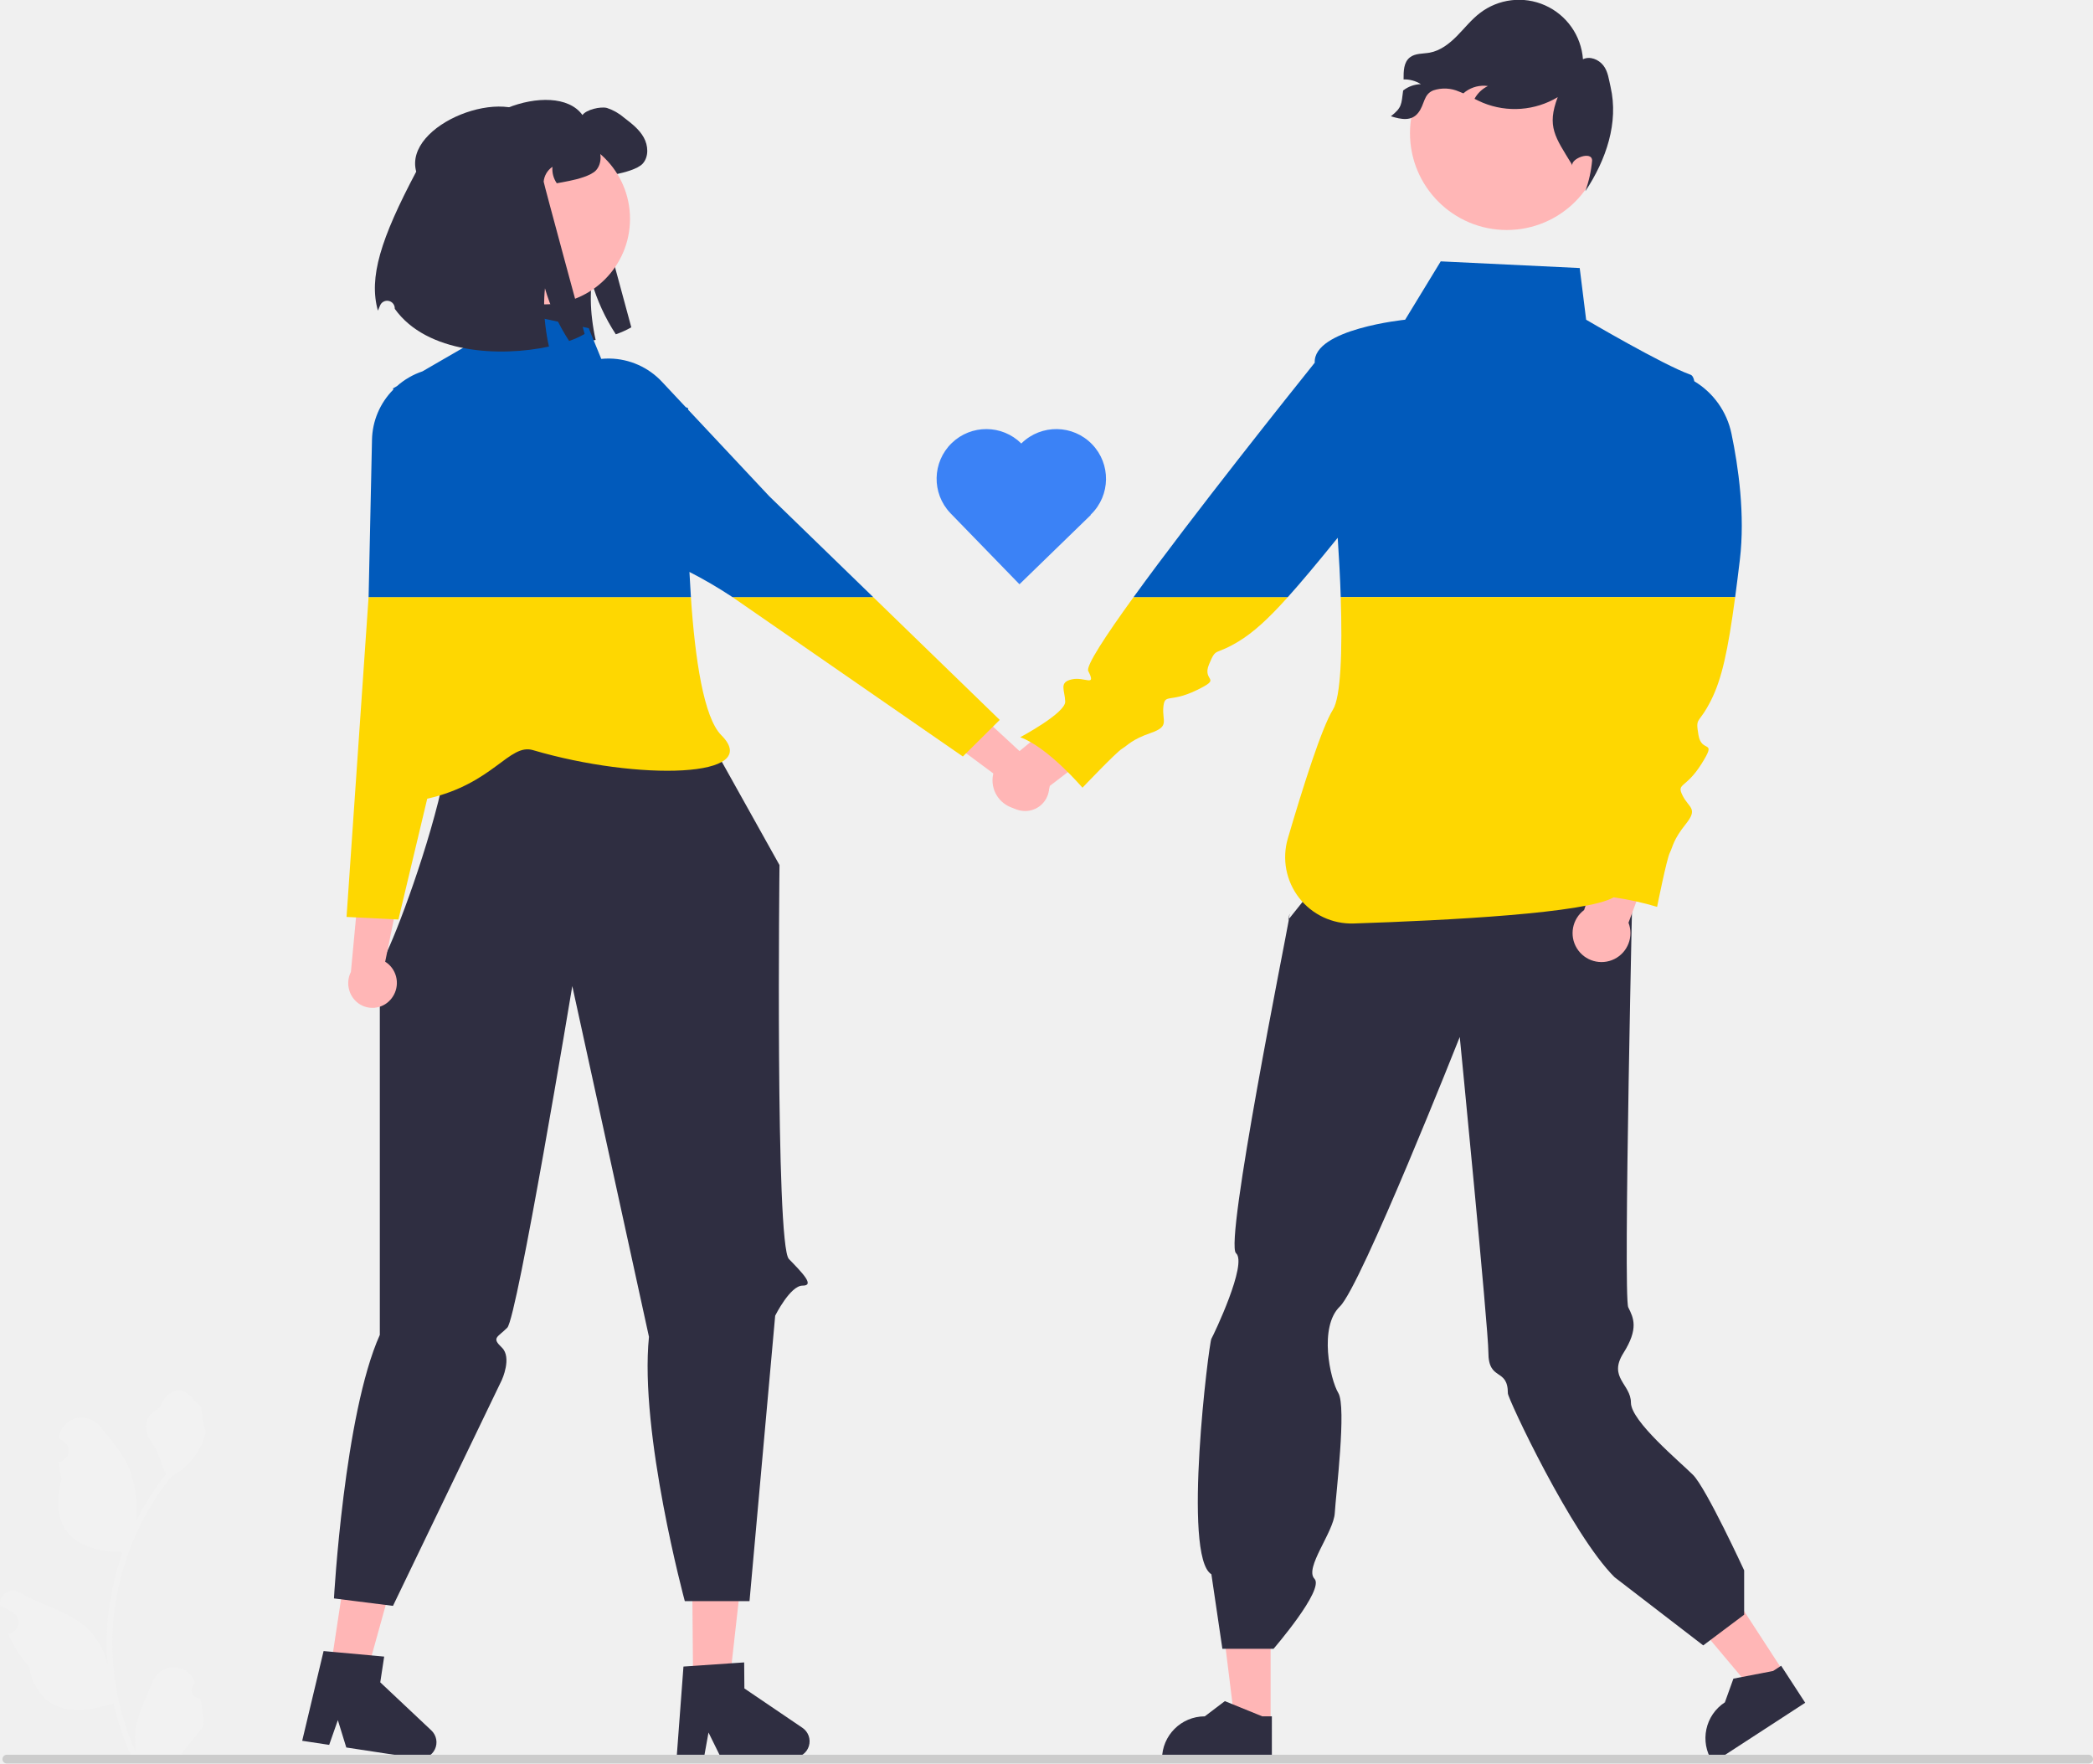
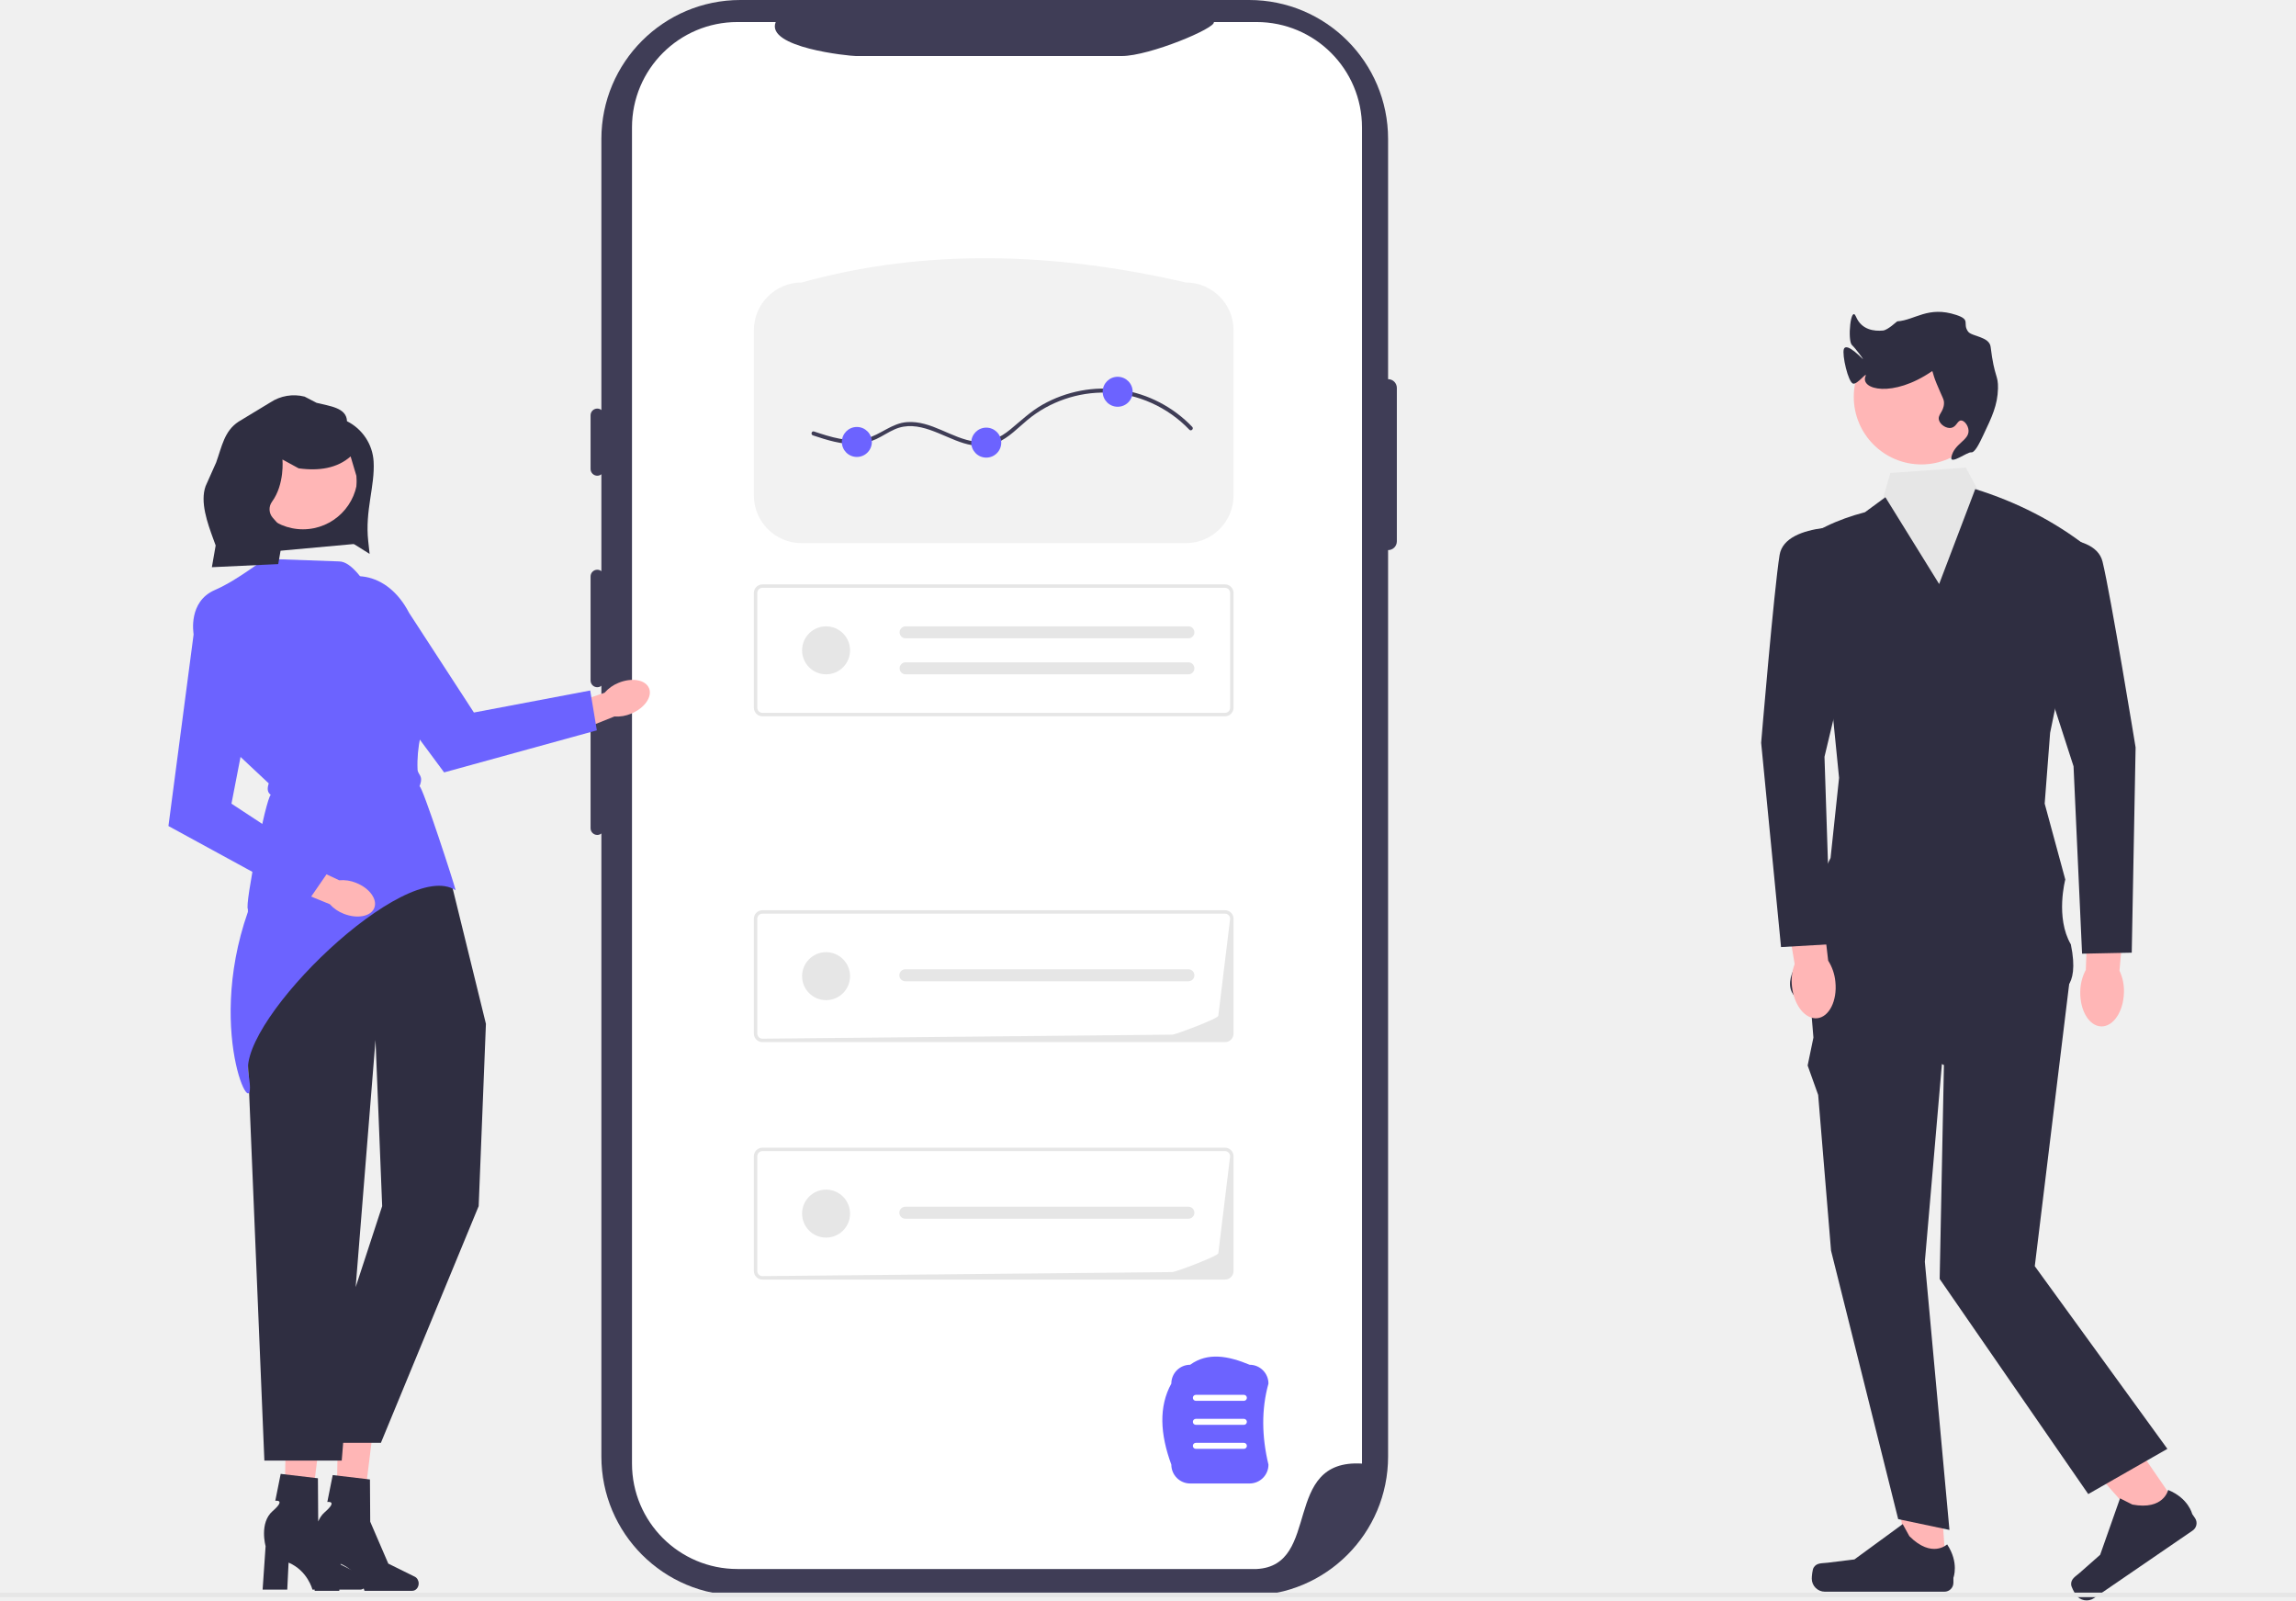
- <svg xmlns="http://www.w3.org/2000/svg" data-name="Layer 1" width="567.338" height="478.016" viewBox="0 0 567.338 478.016">
-   <path d="M441.806,255.712c-3.529-12.867,24.936-23.901,32.41-13.539,1.039-1.473,4.881-2.368,6.643-1.916a13.744,13.744,0,0,1,4.691,2.675c1.988,1.527,4.049,3.109,5.269,5.305,1.229,2.187,1.419,5.17-.235,7.068-1.311,1.509-5.179,2.485-7.149,2.883-1.374.28-2.531.506-3.525.669a6.739,6.739,0,0,1-1.175-4.456,5.47,5.47,0,0,0-2.386,4.013c-.027.334,11.108,41.304,11.108,41.304a24.287,24.287,0,0,1-4.203,1.889,52.848,52.848,0,0,1-6.553-14.28,45.762,45.762,0,0,0,.127,10.168,55.948,55.948,0,0,0,.958,5.631c-13.232,2.856-33.133,1.916-41.792-10.231l-.004-.151a2.067,2.067,0,0,0-3.993-.721c-.21.536-.403 1-.576,1.369C428.9,284.371,432.163,273.932,441.806,255.712Z" transform="translate(-316.3312 -210.9919)" fill="#2f2e41" />
-   <polygon points="187.875 456.283 197.734 456.2 202.098 417.287 187.548 417.41 187.875 456.283" fill="#ffb6b6" />
-   <path d="M533.853,679.343,518.108,668.663l-.059-7.055-3.386.227-10.496.724-2.573.171-1.868,24.935,7.396-.067,1.26-6.991,3.431,6.956,19.601-.164a4.408,4.408,0,0,0,2.439-8.055Z" transform="translate(-316.3312 -210.9919)" fill="#2f2e41" />
-   <polygon points="89.571 452.439 99.318 453.92 109.798 416.192 95.412 414.006 89.571 452.439" fill="#ffb6b6" />
-   <path d="M433.261,680.048l-13.853-13.042,1.06-6.975-3.379-.313-10.477-.95-2.568-.239-5.798,24.323,7.313,1.107,2.353-6.703,2.285,7.412,19.379,2.947a4.408,4.408,0,0,0,3.685-7.566Z" transform="translate(-316.3312 -210.9919)" fill="#2f2e41" />
-   <path d="M499.672,395.413l27.953,50.064s-1.166,102.965,2.549,106.784,7.078,7.244,3.715,7.213-7.434,8.153-7.434,8.153l-6.957,77.364h-17.543s-12.344-45.623-9.713-71.64l-20.782-95.077S456.528,568.188,453.837,570.879s-4.314,2.672-1.484,5.372,0,8.808,0,8.808l-29.498,61.221-16-2.018s2.774-49.979,12.433-71.435V471.432c-.728,8.693,33.303-79.296,12.493-72.691C438.365,396.651,499.672,395.413,499.672,395.413Z" transform="translate(-316.3312 -210.9919)" fill="#2f2e41" />
-   <path d="M422.318,481.805a6.821,6.821,0,0,0-.702-9.488,6.544,6.544,0,0,0-.876-.634l4.751-23.317-10.984-6.574-3.055,32.646a6.802,6.802,0,0,0,1.568,8.155,6.51,6.51,0,0,0,9.183-.651Q422.262,481.874,422.318,481.805Z" transform="translate(-316.3312 -210.9919)" fill="#ffb6b6" />
-   <path d="M593.233,430.754a6.821,6.821,0,0,1-5.816-7.529,6.543,6.543,0,0,1,.228-1.057l-19.113-14.177,3.782-12.229,24.082,22.251a6.802,6.802,0,0,1,4.281,7.116,6.51,6.51,0,0,1-7.268,5.651Q593.321,430.767,593.233,430.754Z" transform="translate(-316.3312 -210.9919)" fill="#ffb6b6" />
-   <circle cx="147.594" cy="59.322" r="23.183" fill="#ffb6b6" />
-   <path d="M437.826,245.399" transform="translate(-316.3312 -210.9919)" fill="#2f2e41" />
-   <polygon points="483.533 453.271 475.415 458.549 451.193 429.75 463.174 421.96 483.533 453.271" fill="#ffb6b6" />
-   <path d="M805.657,672.546,780.694,688.777l-.205-.316a11.59,11.59,0,0,1,3.398-16.034l.001-0,2.31-6.424,10.757-2.072,2.179-1.417Z" transform="translate(-316.3312 -210.9919)" fill="#2f2e41" />
-   <polygon points="344.417 467.102 334.734 467.101 330.128 429.753 344.419 429.754 344.417 467.102" fill="#ffb6b6" />
-   <path d="M661.089,688.195l-29.776-.001v-.377a11.59,11.59,0,0,1,11.59-11.589h.001l5.439-4.126,10.148,4.127,2.599 0Z" transform="translate(-316.3312 -210.9919)" fill="#2f2e41" />
-   <path d="M760.974,447.632l-86.829,1.909-8.607,10.758s.744-3.793.082.373-17.414,87.23-14.247,90.016-6.004,22.02-6.678,23.193-7.933,59.07,0,63.831l2.98,20.209h13.866s13.891-16.075,11.095-18.989,5.2-12.604,5.505-17.8,3.225-28.764.963-32.542-5.319-17.96.418-23.458,32.498-73.057,32.498-73.057,7.776,79.202,7.758,85.421c-.024,8.088,5.287,4.085,5.287,11.185,0,1.434,17.294,38.303,28.916,49.827l24.035,18.488,11.093-8.32v-12.018s-10.28-22.298-13.866-25.884-16.827-14.563-16.827-19.584-6.233-6.77-2.041-13.426,2.758-9.525,1.324-12.394,1.286-120.415,1.286-120.415Z" transform="translate(-316.3312 -210.9919)" fill="#2f2e41" />
-   <circle cx="408.437" cy="36.107" r="26.238" fill="#ffb6b6" />
-   <path d="M745.729,457.66l7.386-22.233,13.289,2.447-8.645,23.228a7.843,7.843,0,1,1-12.03-3.442Z" transform="translate(-316.3312 -210.9919)" fill="#ffb6b6" />
-   <path d="M592.555,414.694l18.096-14.878,9.942,9.152L600.901,424.017a7.843,7.843,0,1,1-8.346-9.323Z" transform="translate(-316.3312 -210.9919)" fill="#ffb6b6" />
-   <path d="M693.353,242.509c2.829.878,5.556,1.396,7.395-.924s1.359-4.973,4.095-6.092a9.679,9.679,0,0,1,6.989.324c.398.148.786.314,1.165.481.213-.185.425-.36.656-.527a8.337,8.337,0,0,1,6-1.461,8.18,8.18,0,0,0-3.633,3.467c.758.379,1.525.758,2.302,1.082a22.697,22.697,0,0,0,20.254-1.535c-3.032,7.987-.675,10.834,3.772,18.128l.176.425c-.444-1.913,5.371-4.123,5.371-1.35a33.125,33.125,0,0,1-1.849,8.32c5.704-8.588,9.069-18.636,6.859-28.278-.471-2.024-.684-4.197-1.969-5.842-1.285-1.636-3.651-2.598-5.519-1.673a17.396,17.396,0,0,0-27.992-12.48c-2.311,1.784-4.132,4.123-6.194,6.203s-4.502,3.975-7.386,4.493c-1.83.324-3.892.129-5.352,1.285-1.692,1.34-1.71,3.698-1.701,5.963a8.327,8.327,0,0,1,4.687,1.285,8.148,8.148,0,0,0-4.733,1.664.508.508,0,0,0-.074.055C696.172,239.328,696.375,240.133,693.353,242.509Z" transform="translate(-316.3312 -210.9919)" fill="#2f2e41" />
-   <path d="M370.59,671.321a2.269,2.269,0,0,1-1.645-3.933l.155-.618q-.031-.074-.062-.148a6.094,6.094,0,0,0-11.241.042c-1.839,4.428-4.179,8.864-4.756,13.546a18.029,18.029,0,0,0,.316,6.2,72.281,72.281,0,0,1-6.575-30.021,69.764,69.764,0,0,1,.433-7.783q.358-3.178.995-6.31a73.119,73.119,0,0,1,14.5-30.99,19.459,19.459,0,0,0,8.093-8.397,14.843,14.843,0,0,0,1.35-4.056c-.394.052-1.486-5.949-1.188-6.317-.549-.833-1.532-1.247-2.131-2.06-2.982-4.043-7.091-3.337-9.236,2.157-4.582,2.313-4.627,6.148-1.815,9.837,1.789,2.347,2.035,5.522,3.604,8.035-.162.207-.329.407-.491.614a73.591,73.591,0,0,0-7.681,12.169,30.592,30.592,0,0,0-1.826-14.21c-1.748-4.217-5.025-7.769-7.91-11.415a6.279,6.279,0,0,0-11.184,3.083q-.009.081-.017.161.643.363,1.259.77a3.078,3.078,0,0,1-1.241,5.602l-.063.01a30.626,30.626,0,0,0,.807,4.579c-3.702,14.316,4.29,19.53,15.701,19.764.252.129.497.258.749.381a75.115,75.115,0,0,0-4.043,19.028,71.243,71.243,0,0,0,.052,11.503l-.019-.136a18.826,18.826,0,0,0-6.427-10.87c-4.946-4.063-11.933-5.559-17.268-8.824a3.533,3.533,0,0,0-5.411,3.437l.022.143a20.677,20.677,0,0,1,2.319,1.117q.643.363,1.259.77a3.078,3.078,0,0,1-1.241,5.602l-.063.01c-.045.006-.084.013-.129.019a30.654,30.654,0,0,0,5.639,8.829c2.315,12.497,12.256,13.683,22.89,10.044h.006a75.093,75.093,0,0,0,5.044,14.726h18.02c.065-.2.123-.407.181-.607a20.474,20.474,0,0,1-4.986-.297c1.337-1.641,2.674-3.294,4.011-4.935a1.121,1.121,0,0,0,.084-.097c.678-.84,1.363-1.673,2.041-2.512l0-.001a29.99,29.99,0,0,0-.879-7.64Z" transform="translate(-316.3312 -210.9919)" fill="#f2f2f2" />
-   <path d="M316.999,687.818a1.186,1.186,0,0,0,1.19,1.19h564.29a1.19,1.19,0,1,0,0-2.38h-564.29A1.187,1.187,0,0,0,316.999,687.818Z" transform="translate(-316.3312 -210.9919)" fill="#ccc" />
-   <path d="M503.213,366.022c.111,2.279.242,4.56.394,6.82h11.261l-.161-.111A121.192,121.192,0,0,0,503.213,366.022Z" transform="translate(-316.3312 -210.9919)" fill="none" />
-   <path d="M410.267,459.537l14.065.698,7.806-32.744c17.946-4.035,22.203-15.069,28.655-13.17,28.622,8.426,62.638,7.533,51.062-4.042-4.746-4.746-7.11-20.5-8.248-37.437h-87.366Z" transform="translate(-316.3312 -210.9919)" fill="#fed701" />
-   <polygon points="198.537 161.851 260.993 205.057 270.992 195.141 236.689 161.851 198.537 161.851" fill="#fed701" />
-   <path d="M524.86,345.514,502.855,322.038c.007-.246.012-.386.012-.386l-.671-.317-6.401-6.829a19.867,19.867,0,0,0-14.211-6.326,20.389,20.389,0,0,0-2.273.092l-3.397-8.322-28.416-6.028-5.642,11.357-11.017,6.378a19.901,19.901,0,0,0-6.907,3.999l-1.076.623.08.327a19.838,19.838,0,0,0-5.77,13.604l-.914,42.49-.01.142h87.366c-.152-2.26-.283-4.541-.394-6.82a121.192,121.192,0,0,1,11.495,6.709l.161.111h38.152Z" transform="translate(-316.3312 -210.9919)" fill="#015abb" />
-   <path d="M611.318,392.877c2.271,4.488-.919,1.46-4.488,2.271-3.569.811-1.839,2.92-1.758,6.029s-12.194,9.652-12.194,9.652c7.489,2.677,16.87,13.681,16.87,13.681s9.085-9.571,10.734-10.571c1.649-1,2.569-2.46,7.787-4.272,5.218-1.811,3.028-3.19,3.407-7.029.379-3.839,1.649-1,8.976-4.542s1.379-2.19,3.407-7.029c2.028-4.84,1.379-2.19,7.976-6.191,3.965-2.405,7.904-5.937,13.384-12.033H623.607C615.895,383.496,610.644,391.544,611.318,392.877Z" transform="translate(-316.3312 -210.9919)" fill="#fed701" />
-   <path d="M787.938,362.778c1.465-12.211-.388-25.251-2.272-34.267a21.716,21.716,0,0,0-10.058-14.167c-.191-.979-.531-1.606-1.052-1.791-7.458-2.651-28.277-14.899-28.277-14.899l-1.745-14.006L706.86,281.837l-9.64,15.816s-24.972,2.51-24.509,11.652c-6.048,7.543-32.968,41.249-49.104,63.538h41.813c3.637-4.046,7.953-9.219,13.41-15.949.037-.046.072-.093.109-.139.367,5.456.649,10.914.817,16.088H786.67C787.076,369.808,787.494,366.474,787.938,362.778Z" transform="translate(-316.3312 -210.9919)" fill="#015abb" />
-   <path d="M786.67,372.843H679.756c.477,14.703.022,27.101-2.118,30.515-3.004,4.792-8.089,20.829-12.222,34.91a17.995,17.995,0,0,0,17.859,23.046c25.642-.845,63.164-2.802,70.477-7.093a81.014,81.014,0,0,1,11.758,2.584s2.588-12.94,3.45-14.665c.863-1.725.863-3.45,4.313-7.764,3.451-4.313.863-4.313-.863-7.764-1.725-3.45.863-1.725,5.176-8.626,4.313-6.901,0-2.588-.863-7.764-.863-5.176,0-2.588,3.451-9.489C783.033,395.016,784.708,387.513,786.67,372.843Z" transform="translate(-316.3312 -210.9919)" fill="#fed701" />
-   <path d="M429.153,257.519c-3.529-12.867,24.936-23.901,32.41-13.539,1.039-1.473,4.881-2.368,6.643-1.916a13.744,13.744,0,0,1,4.691,2.675c1.988,1.527,4.049,3.109,5.269,5.305,1.229,2.187,1.419,5.17-.235,7.068-1.311,1.509-5.179,2.485-7.149,2.883-1.374.28-2.531.506-3.525.669a6.739,6.739,0,0,1-1.175-4.456,5.47,5.47,0,0,0-2.386,4.013c-.027.334,11.108,41.304,11.108,41.304a24.287,24.287,0,0,1-4.203,1.889,52.848,52.848,0,0,1-6.553-14.28,45.762,45.762,0,0,0,.127,10.168,55.95,55.95,0,0,0,.958,5.631c-13.232,2.856-33.133,1.916-41.792-10.231l-.004-.151a2.067,2.067,0,0,0-3.993-.721c-.21.536-.403 1-.576,1.369C416.247,286.179,419.51,275.74,429.153,257.519Z" transform="translate(-316.3312 -210.9919)" fill="#2f2e41" />
-   <path d="M593.272,331.109l0,0c-.034.033-.065.067-.098.1a13.472,13.472,0,0,0-18.874-.102l0,0a13.472,13.472,0,0,0-.401,18.921l-.003.003.126.13,0,0,18.649,19.202L612.003,350.587l-.054-.055c.032-.031.066-.06.099-.091l0,0a13.474,13.474,0,0,0,.278-19.054l0,0A13.474,13.474,0,0,0,593.272,331.109Z" transform="translate(-316.3312 -210.9919)" fill="#3b82f6" />
+ <svg xmlns="http://www.w3.org/2000/svg" width="851.034" height="593.126" viewBox="0 0 851.034 593.126">
+   <g>
+     <polygon points="106.029 527.613 119.193 527.924 114.22 567.999 105.3 567.789 106.029 527.613" fill="#ffb6b6" />
+     <path d="M135.904,586.399l-0-0c0-1.088-.566-2.072-1.44-2.504l-9.824-4.853-6.698-15.535-.101-15.651-13.802-1.623-1.996,9.97s4.11-.613-.964,3.792c-5.074,4.405-2.631,13.024-2.631,13.024l-1.107,16.109h9.134l.49-10.018c7.104,3.014,8.846,10.018,8.846,10.018h17.706c1.319,0,2.389-1.222,2.389-2.729h0l0-0Z" fill="#2f2e41" />
+   </g>
+   <g>
+     <polygon points="125.311 528.054 138.475 528.365 133.503 568.44 124.583 568.23 125.311 528.054" fill="#ffb6b6" />
+     <path d="M155.187,586.84l-0-0c0-1.088-.566-2.072-1.44-2.504l-9.824-4.853-6.698-15.535-.101-15.651-13.802-1.623-1.996,9.97s4.11-.613-.964,3.792c-5.074,4.405-2.631,13.024-2.631,13.024l-1.107,16.109h9.134l.49-10.018c7.104,3.014,8.846,10.018,8.846,10.018h17.706c1.319,0,2.389-1.222,2.389-2.729h0l0-0Z" fill="#2f2e41" />
+   </g>
+   <path d="M110.215,292.991h0l-14.923,35.633c-4.975,11.878-6.551,24.905-4.553,37.626l7.253,175.054h28.677l12.517-155.886,2.47,61.577-28.708,87.732h28.235l36.242-87.733,2.687-67.555-12.876-52.422-57.02-34.028h0Z" fill="#2f2e41" />
+   <g>
+     <path id="b-2556" d="M514.509,140.519h0V51.514C514.509,23.063,491.446,0,462.996,0h-188.574c-28.45-0-51.514,23.063-51.514,51.513v488.291c0,28.45,23.063,51.514,51.514,51.514h188.573c28.45,0,51.514-23.063,51.514-51.514V203.875h0c1.792,0,3.245-1.453,3.245-3.245l.002-56.866c0-1.792-1.453-3.245-3.245-3.245l-0,0Z" fill="#3f3d56" />
+     <path id="c-2557" d="M504.836,47.23v495.189c-30.105-1.849-14.792,37.818-39.056,39.064h-192.443c-21.579,.003-39.075-17.486-39.082-39.064V47.23c.006-21.578,17.502-39.066,39.08-39.064h14.192c-3.865,9.505,27.328,12.597,29.719,12.6h98.559c10.26-.013,35.014-10.385,34.113-12.6h15.854c21.57,.004,39.056,17.486,39.064,39.056l0,.007h-0Z" fill="#fff" />
+     <g>
+       <path d="M221.39,151.421c-1.372,0-2.488,1.116-2.488,2.488v19.907c0,1.372,1.116,2.488,2.488,2.488s2.488-1.116,2.488-2.488v-19.907c0-1.372-1.116-2.488-2.488-2.488Z" fill="#3f3d56" />
+       <path d="M221.39,211.144c-1.372,0-2.488,1.116-2.488,2.488v38.571c0,1.372,1.116,2.488,2.488,2.488s2.488-1.116,2.488-2.488v-38.571c0-1.372-1.116-2.488-2.488-2.488Z" fill="#3f3d56" />
+       <path d="M221.39,265.889c-1.372,0-2.488,1.116-2.488,2.488v38.571c0,1.372,1.116,2.488,2.488,2.488s2.488-1.116,2.488-2.488v-38.571c0-1.372-1.116-2.488-2.488-2.488Z" fill="#3f3d56" />
+     </g>
+   </g>
+   <g>
+     <polygon points="808.331 559.842 796.522 567.931 759.701 526.233 777.13 514.295 808.331 559.842" fill="#ffb6b6" />
+     <path d="M767.691,587.29h0c.057,.871,1.232,3.003,1.725,3.723h0c1.516,2.213,4.54,2.778,6.753,1.262l36.568-25.053c1.51-1.034,1.895-3.097,.861-4.607l-1.043-1.522s-1.326-5.815-8.914-8.903c0,0-1.603,7.587-13.259,5.409l-4.571-2.298-7.367,20.913-7.494,6.614c-1.64,1.447-3.401,2.28-3.26,4.462l-0,0,0,0Z" fill="#2f2e41" />
+   </g>
+   <g>
+     <polygon points="721.269 581.316 706.956 581.314 700.147 526.105 717.667 528.287 721.269 581.316" fill="#ffb6b6" />
+     <path d="M672.23,580.991h0c-.446,.751-.681,3.173-.681,4.046h0c0,2.683,2.175,4.858,4.858,4.858h44.327c1.83,0,3.314-1.484,3.314-3.314v-1.845s2.193-5.547-2.322-12.383c0,0-5.611,5.353-13.995-3.031l-2.472-4.479-17.897,13.089-9.92,1.221c-2.17,.267-4.094-.041-5.211,1.839h-0v0Z" fill="#2f2e41" />
+   </g>
+   <path id="d-2558" d="M671.085,371.505l1.077,13.019-2.143,10.353,3.903,10.915,4.774,57.71,24.884,99.498,19,4-9.121-99.387,7.075-81.978-49.449-14.13Z" fill="#2f2e41" />
+   <path id="e-2559" d="M751.825,314.985l-72.666,1.009-8.074,55.508,49.449,23.213-1.577,79.276,55.071,79.72,29.331-16.758-49.149-67.7,13.763-112.89-16.148-41.378h0Z" fill="#2f2e41" />
+   <path id="f-2560" d="M698.034,184.487l-12.82,16.453,6.056,126.155,47.434-1.009,8.074-110.007-10.092-28.259-3.652-6.333-4.367-8.2-28,2-2.633,9.2h-0Z" fill="#e6e6e6" />
+   <path id="g-2561" d="M679.103,262.504l2.564,25.783-3.15,29.67-3.937,8.044-9,32s-9.185,13.994,11,15,86.346-5.541,86.346-5.541c0,0,8.249-.203,4.654-17.459-5.807-9.98-2.063-24.044-2.063-24.044l-7.637-28.136,2.018-26.24,14.13-68.629c-12.549-9.862-26.604-16.92-41.884-21.7l-13.383,35.19-19.925-32.162-7.569,5.551c-10.209,2.677-19.194,6.794-26.3,13.12l14.136,59.553Z" fill="#2f2e41" />
+   <path id="h-2562" d="M439.546,201.291h-142.435c-9.763-.011-17.675-7.923-17.686-17.686v-61.225c.011-9.763,7.923-17.675,17.686-17.686,45.45-12.592,93.118-11.412,142.435,0,9.763,.012,17.674,7.923,17.685,17.686v61.225c-.011,9.763-7.922,17.674-17.685,17.686h-0Z" fill="#f2f2f2" />
+   <g id="i" transform="translate(0 -32.533)">
+     <path id="j-2563" d="M454.057,297.99h-171.456c-1.753-.002-3.173-1.422-3.175-3.175v-42.53c.002-1.753,1.422-3.173,3.175-3.175h171.456c1.753,.002,3.173,1.422,3.175,3.175v42.531c-.002,1.753-1.422,3.173-3.175,3.175v-.001Zm-171.456-47.61c-1.052,.001-1.904,.853-1.905,1.905v42.531c.001,1.052,.853,1.904,1.905,1.905h171.456c1.052-.001,1.904-.853,1.905-1.905v-42.531c-.001-1.052-.853-1.904-1.905-1.905h-171.456Z" fill="#e6e6e6" />
+     <path id="k-2564" d="M335.625,264.656c-1.227,.026-2.201,1.042-2.176,2.269,.025,1.191,.985,2.15,2.176,2.176h104.778c1.227,.047,2.26-.91,2.307-2.137,.047-1.227-.91-2.26-2.137-2.306h-104.948v-.002Z" fill="#e6e6e6" />
+     <path id="l-2565" d="M335.625,277.995c-1.227,.026-2.201,1.042-2.176,2.269,.025,1.191,.985,2.15,2.176,2.176h104.778c1.227,.047,2.26-.91,2.307-2.137,.047-1.227-.91-2.26-2.137-2.306h-104.948v-.002Z" fill="#e6e6e6" />
+     <circle id="m" cx="306.192" cy="273.551" r="8.891" fill="#e6e6e6" />
+   </g>
+   <g id="n" transform="translate(0 0.223)">
+     <path id="o-2566" d="M454.057,473.99h-171.456c-1.753-.002-3.173-1.422-3.175-3.175v-42.53c.002-1.753,1.422-3.173,3.175-3.175h171.456c1.753,.002,3.173,1.422,3.175,3.175v42.531c-.002,1.753-1.422,3.173-3.175,3.175v-.001Zm-171.456-47.61c-1.052,.001-1.904,.853-1.905,1.905v42.531c.001,1.052,.853,1.904,1.905,1.905l151.979-1.498c1.052-.001,16.999-5.948,17-7l4.382-35.938c-.001-1.052-.853-1.904-1.905-1.905h-171.456Z" fill="#e6e6e6" />
+     <path id="p-2567" d="M335.625,446.996c-1.227-.026-2.244,.948-2.269,2.176s.948,2.244,2.176,2.269c.031,.001,.063,.001,.094,0h104.778c1.227,.047,2.26-.91,2.307-2.136,.047-1.227-.91-2.26-2.137-2.307h-104.948v-.002Z" fill="#e6e6e6" />
+     <circle id="q" cx="306.192" cy="449.551" r="8.891" fill="#e6e6e6" />
+   </g>
+   <g id="r" transform="translate(0 0.223)">
+     <path id="s-2568" d="M454.057,385.99h-171.456c-1.753-.002-3.173-1.422-3.175-3.175v-42.53c.002-1.753,1.422-3.173,3.175-3.175h171.456c1.753,.002,3.173,1.422,3.175,3.175v42.531c-.002,1.753-1.422,3.173-3.175,3.175v-.001Zm-171.456-47.61c-1.052,.001-1.904,.853-1.905,1.905v42.531c.001,1.052,.853,1.904,1.905,1.905l151.979-1.498c1.052-.001,16.999-5.948,17-7l4.382-35.938c-.001-1.052-.853-1.904-1.905-1.905h-171.456Z" fill="#e6e6e6" />
+     <path id="t-2569" d="M335.625,358.996c-1.227-.026-2.244,.948-2.269,2.176s.948,2.244,2.176,2.269c.031,.001,.063,.001,.094,0h104.778c1.227,.047,2.26-.91,2.307-2.136,.047-1.227-.91-2.26-2.137-2.307h-104.948v-.002Z" fill="#e6e6e6" />
+     <circle id="u" cx="306.192" cy="361.551" r="8.891" fill="#e6e6e6" />
+   </g>
+   <g>
+     <circle cx="712.17" cy="147.071" r="25.049" fill="#ffb6b6" />
+     <path d="M730.567,167.652c1.38,.235,3-3.109,4.547-6.366,3.24-6.819,5.3-11.153,5.457-17.28,.134-5.222-1.317-3.851-2.728-15.461-.465-3.829-7.007-3.822-8.339-5.64-2.249-3.071,1.202-4.338-4.394-6.183-10.481-3.456-15.221,1.913-21.877,2.375-.168,.012-3.468,3.239-5.311,3.406-3.229,.292-7.887-.211-9.975-5.13-1.953-4.6-3.246,8.842-1.501,10.505,1.482,1.412,4.038,4.957,4.103,5.215,.074,.292-6.077-6.522-7.104-3.714-.739,2.021,1.587,12.418,3.466,12.809,1.571,.327,5.414-4.853,4.547-2.728-2.011,4.926,10.081,8.07,24.556-1.819,.513-.351,.028,.209,1.819,4.547,2.258,5.472,2.768,5.769,2.728,7.276-.085,3.263-2.535,4.223-1.819,6.366,.58,1.736,2.846,3.079,4.547,2.728,1.919-.396,2.249-2.771,3.638-2.728,1.19,.036,2.603,1.829,2.728,3.638,.265,3.811-5.378,4.86-6.366,10.004-.558,2.903,6.008-2.035,7.276-1.819Z" fill="#2f2e41" />
+   </g>
+   <g>
+     <path id="v-2570" d="M787.255,367.879h0c.108-2.805-.456-5.595-1.647-8.137l2.58-29.233-13.95-.82-1.114,29.747c-1.316,2.48-2.019,5.238-2.051,8.045-.175,7.022,3.306,12.804,7.773,12.916s8.232-5.491,8.407-12.512l.002-.007Z" fill="#ffb6b6" />
+     <path id="w-2571" d="M757.58,250l11,34,3.158,69.441,18.414-.376,1.429-76.065s-9.177-56.205-12.25-68.838c-3.073-12.633-31.407-7.951-31.407-7.951l9.656,49.79v-0Z" fill="#2f2e41" />
+   </g>
+   <path d="M301.32,161.356c5.202,1.727,10.656,3.476,16.209,3.181,2.527-.134,4.958-.737,7.25-1.809,2.351-1.099,4.499-2.592,6.879-3.634,8.746-3.828,17.419,2.711,25.575,5.166,4.069,1.225,8.349,1.518,12.329-.188,4.398-1.884,7.715-5.48,11.336-8.482,8.118-6.731,18.711-10.361,29.248-10.086,11.559,.301,22.747,5.406,30.707,13.757,.667,.7,1.727-.362,1.061-1.061-6.956-7.298-16.33-12.219-26.311-13.71-10.003-1.494-20.387,.502-29.183,5.484-4.451,2.521-8.021,5.971-11.941,9.192-3.818,3.136-8.063,5.157-13.097,4.49-8.672-1.148-16.131-7.831-25.125-7.225-5.744,.387-9.847,4.709-15.252,6.087-6.448,1.644-13.188-.584-19.284-2.608-.918-.305-1.312,1.143-.399,1.446h0l-0-0Z" fill="#3f3d56" />
+   <circle id="x" cx="317.602" cy="163.793" r="5.556" fill="#6c63ff" />
+   <circle id="y" cx="365.566" cy="164.039" r="5.556" fill="#6c63ff" />
+   <circle id="a`" cx="414.276" cy="145.192" r="5.556" fill="#6c63ff" />
+   <path id="aa-2572" d="M91.886,337.949c-16.427,46.772,4.503,83.62,.159,59.85-3.63-19.865,58.223-80.315,76.841-67.85-.39-2.017-12.224-38.387-13.384-38.555,1.623-4.087-.639-4.126-.731-6.22-.352-8.088,1.528-16.484,5.19-25.125,2.4-6.676,2.442-12.412,.116-17.037-2.001-3.801-5.364-6.707-9.415-8.137l-12.2-14.734c-3.178-3.835-7.865-12.11-12.845-12.079l-26.733-.955c-.764-.459-10.151,7.613-19.291,11.574-9.913,4.3-7.868,16.036-7.843,16.186l.023,.14,.109,.1,14.571,42.888,13.165,12.338c-.667,1.934-.5,3.386,.749,4.219-1.793,1.326-9.769,41.007-8.481,42.397v1h0Z" fill="#6c63ff" />
+   <g>
+     <path id="ab-2573" d="M229.25,253.07c-1.988,.793-3.757,2.051-5.159,3.668l-21.17,7.257,3.748,9.972,21.071-8.435c2.135,.149,4.275-.215,6.241-1.062,4.947-2.053,7.9-6.269,6.592-9.417s-6.376-4.036-11.323-1.983h0v-0Z" fill="#ffb6b6" />
+     <path id="ac-2574" d="M116.321,221.067h0l48.295,65.19,56.611-15.59-2.461-14.768-43.108,8.165-24.049-36.972c-7.853-15.18-23.331-18.237-35.288-6.026v.001Z" fill="#6c63ff" />
+   </g>
+   <g>
+     <path d="M463.186,549.787h-22.039c-3.849,0-6.98-3.132-6.98-6.98-4.178-11.351-4.705-21.533,0-30.039,0-3.849,3.131-6.98,6.98-6.98,6.517-4.727,14.115-3.292,22.039,0,3.849,0,6.98,3.132,6.98,6.98-2.674,9.624-2.481,19.665,0,30.039,0,3.849-3.131,6.98-6.98,6.98Z" fill="#6c63ff" />
+     <g>
+       <path id="ad-2575" d="M461.055,519.156h-17.8c-.614,0-1.112-.498-1.112-1.112s.498-1.112,1.112-1.112h17.8c.614,0,1.112,.498,1.112,1.112s-.498,1.112-1.112,1.112h0Z" fill="#fff" />
+       <path id="ae-2576" d="M461.055,528.054h-17.8c-.614,0-1.112-.498-1.112-1.112s.498-1.112,1.112-1.112h17.8c.614,0,1.112,.498,1.112,1.112s-.498,1.112-1.112,1.112h0Z" fill="#fff" />
+       <path id="af-2577" d="M461.055,536.953h-17.8c-.614,0-1.112-.498-1.112-1.112s.498-1.112,1.112-1.112h17.8c.614,0,1.112,.498,1.112,1.112s-.498,1.112-1.112,1.112h0Z" fill="#fff" />
+     </g>
+   </g>
+   <rect id="ag" y="590.23" width="851.034" height="1.683" fill="#e6e6e6" />
+   <g>
+     <path id="ah-2578" d="M664.204,365.547c.723,6.986,4.914,12.277,9.359,11.816,4.445-.461,7.463-6.497,6.74-13.484-.251-2.796-1.167-5.491-2.673-7.861l-3.435-29.569-13.843,1.907,4.856,28.942c-.989,2.627-1.334,5.453-1.006,8.241h0l.003,.007Z" fill="#ffb6b6" />
+     <path id="ai-2579" d="M684.574,245.703l5.736-50.392s-28.613-2.453-30.689,10.381c-2.076,12.834-6.833,69.585-6.833,69.585l7.368,75.72,18.387-1.064-2.278-69.475,8.31-34.756v0Z" fill="#2f2e41" />
+   </g>
+   <polygon points="131.845 201.557 93.186 205.077 92.045 164.897 134.162 163.701 131.845 201.557" fill="#2f2e41" />
+   <circle cx="112.296" cy="175.875" r="20.288" fill="#ffb6b6" />
+   <path d="M128.617,156.107c-.143-5.034-6.407-5.579-11.287-6.822l-4.426-2.297c-4.344-1.106-8.953-.328-12.694,2.142l-11.801,7.149c-5.299,3.499-6.141,9.155-8.295,15.128l-3.9,8.744c-2.121,5.88,.682,13.671,2.826,19.543l.899,2.46-1.405,8.052,24.593-1.149,2.186-12.431-4.198-4.719c-1.489-1.674-1.61-4.16-.29-5.971h0c4.749-6.514,3.868-15.643,3.868-15.643l6.01,3.278c3.949,.539,7.467,.48,10.564-.167,3.405-.712,6.299-2.134,8.69-4.255l2.143,7.206c.552,8.969-1.124,11.35-9.118,20.123l14.019,8.801-.518-4.763c-1.233-11.33,2.527-20.265,2-29.486-.364-6.376-4.157-12.057-9.864-14.925h-0Z" fill="#2f2e41" />
+   <g>
+     <path id="aj-2580" d="M131.975,327.18c-1.981-.811-4.127-1.136-6.259-.947l-20.267-9.492-4.234,9.776,21.014,8.576c1.432,1.591,3.224,2.816,5.226,3.573,4.984,1.961,10.037,.981,11.284-2.191s-1.781-7.333-6.765-9.294h0Z" fill="#ffb6b6" />
+     <path id="ak-2581" d="M73.003,225.694h0l-10.569,80.439,51.544,28.127,8.492-12.33-36.674-24.083,8.397-43.299c4.901-16.373-4.105-29.327-21.189-28.854l-.001,.001Z" fill="#6c63ff" />
+   </g>
</svg>
